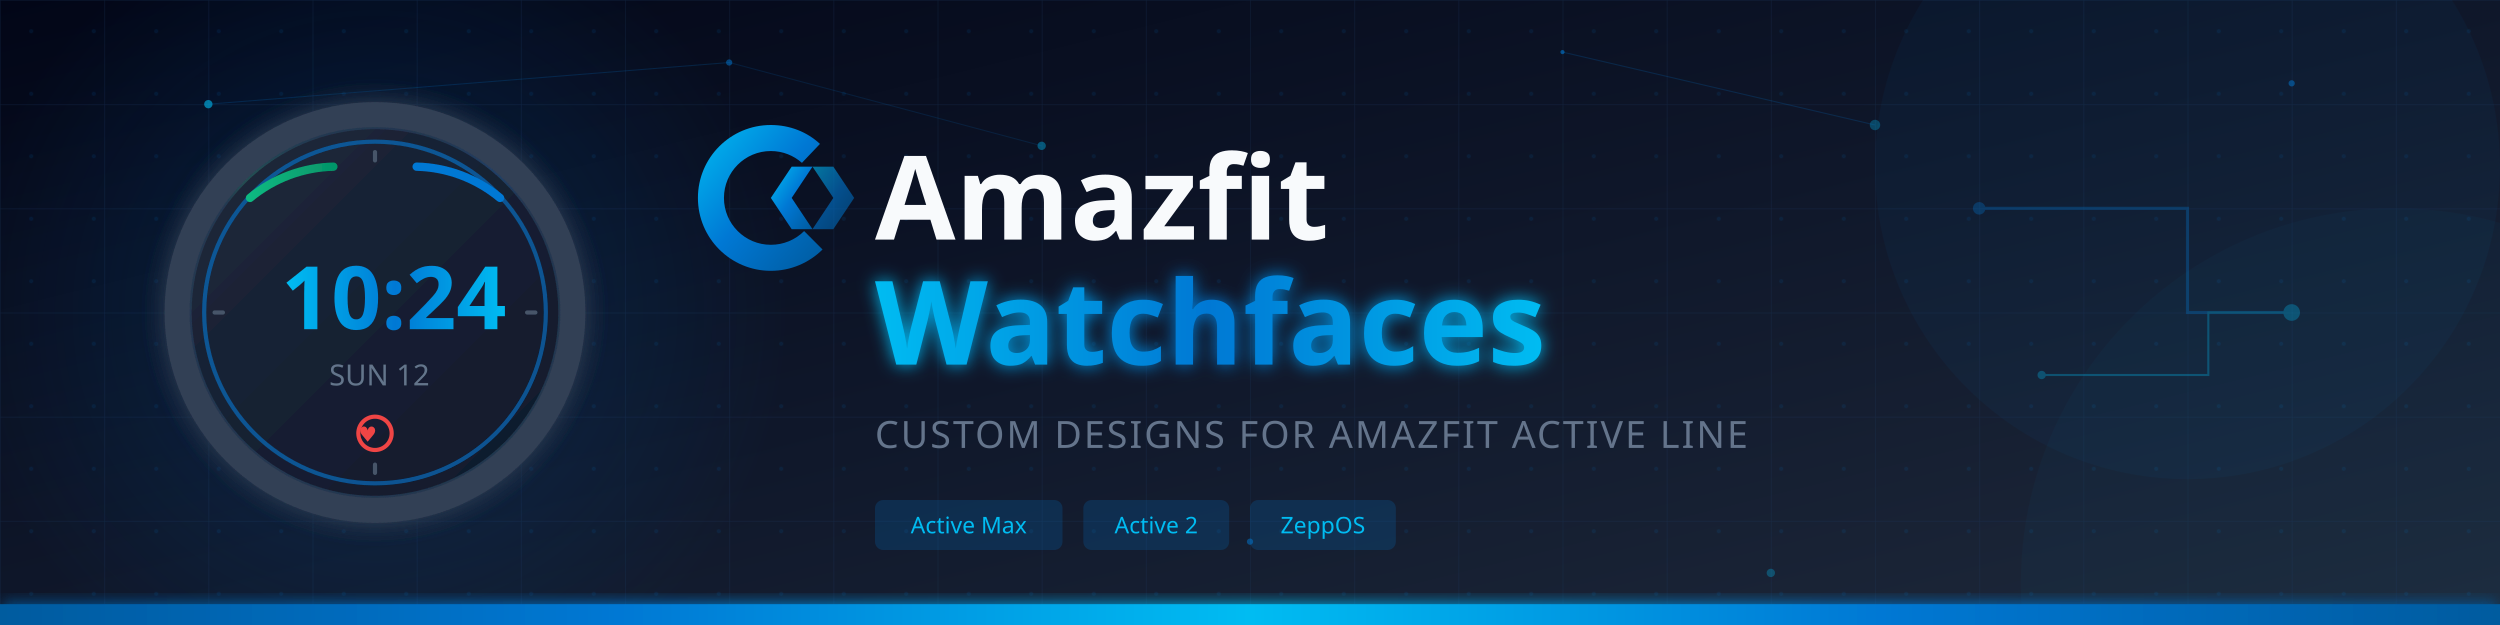
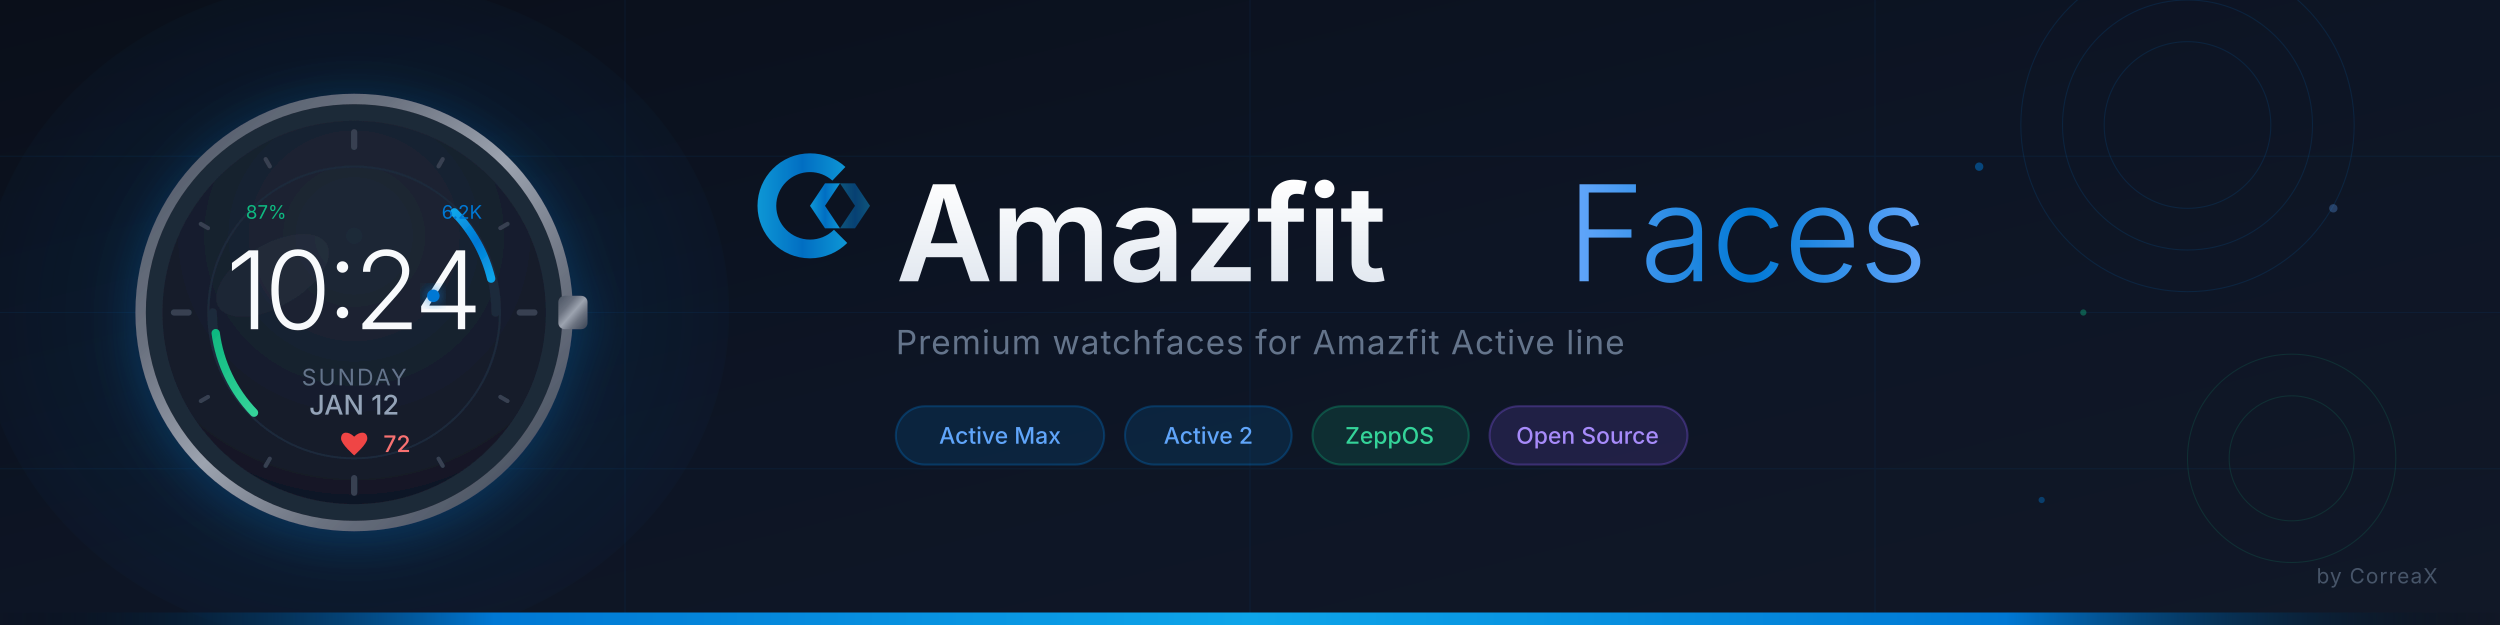
<svg xmlns="http://www.w3.org/2000/svg" viewBox="0 0 1200 300">
  <defs>
    <linearGradient id="bgGrad" x1="0%" y1="0%" x2="100%" y2="100%">
-       <stop offset="0%" stop-color="#020617" />
-       <stop offset="50%" stop-color="#0f172a" />
-       <stop offset="100%" stop-color="#1e293b" />
+       <stop offset="0%" stop-color="#0a0f1a" />
+       <stop offset="50%" stop-color="#0d1525" />
+       <stop offset="100%" stop-color="#111827" />
    </linearGradient>
-     <linearGradient id="logoGrad" x1="0%" y1="0%" x2="100%" y2="100%">
-       <stop offset="0%" stop-color="#00bcf2" />
+     <linearGradient id="caseGrad" x1="0%" y1="0%" x2="100%" y2="100%">
+       <stop offset="0%" stop-color="#4b5563" />
+       <stop offset="30%" stop-color="#6b7280" />
+       <stop offset="50%" stop-color="#9ca3af" />
+       <stop offset="70%" stop-color="#6b7280" />
+       <stop offset="100%" stop-color="#374151" />
+     </linearGradient>
+     <radialGradient id="faceGrad" cx="50%" cy="30%" r="70%">
+       <stop offset="0%" stop-color="#1f2937" />
+       <stop offset="100%" stop-color="#111827" />
+     </radialGradient>
+     <linearGradient id="azureGrad" x1="0%" y1="0%" x2="100%" y2="0%">
+       <stop offset="0%" stop-color="#0ea5e9" />
      <stop offset="50%" stop-color="#0078d4" />
-       <stop offset="100%" stop-color="#005a9e" />
+       <stop offset="100%" stop-color="#0ea5e9" />
    </linearGradient>
-     <linearGradient id="watchGrad" x1="0%" y1="0%" x2="100%" y2="100%">
-       <stop offset="0%" stop-color="#1e293b" />
-       <stop offset="100%" stop-color="#0f172a" />
+     <linearGradient id="emeraldGrad" x1="0%" y1="0%" x2="100%" y2="0%">
+       <stop offset="0%" stop-color="#34d399" />
+       <stop offset="100%" stop-color="#10b981" />
    </linearGradient>
    <linearGradient id="textGrad" x1="0%" y1="0%" x2="100%" y2="0%">
-       <stop offset="0%" stop-color="#00bcf2" />
+       <stop offset="0%" stop-color="#60a5fa" />
      <stop offset="50%" stop-color="#0078d4" />
-       <stop offset="100%" stop-color="#00bcf2" />
+       <stop offset="100%" stop-color="#60a5fa" />
    </linearGradient>
-     <filter id="glow" x="-50%" y="-50%" width="200%" height="200%">
-       <feGaussianBlur stdDeviation="4" result="coloredBlur" />
+     <linearGradient id="titleGrad" x1="0%" y1="0%" x2="0%" y2="100%">
+       <stop offset="0%" stop-color="#ffffff" />
+       <stop offset="100%" stop-color="#e2e8f0" />
+     </linearGradient>
+     <filter id="softGlow" x="-50%" y="-50%" width="200%" height="200%">
+       <feGaussianBlur stdDeviation="3" result="blur" />
      <feMerge>
-         <feMergeNode in="coloredBlur" />
+         <feMergeNode in="blur" />
        <feMergeNode in="SourceGraphic" />
      </feMerge>
    </filter>
-     <filter id="watchGlow" x="-50%" y="-50%" width="200%" height="200%">
-       <feGaussianBlur stdDeviation="6" result="blur1" />
-       <feMerge>
-         <feMergeNode in="blur1" />
-         <feMergeNode in="SourceGraphic" />
-       </feMerge>
+     <filter id="watchShadow" x="-50%" y="-50%" width="200%" height="200%">
+       <feDropShadow dx="0" dy="4" stdDeviation="12" flood-color="#0078d4" flood-opacity="0.3" />
    </filter>
-     <radialGradient id="watchBackGlow" cx="50%" cy="50%" r="50%">
-       <stop offset="0%" stop-color="#0078d4" stop-opacity="0.4" />
-       <stop offset="50%" stop-color="#0078d4" stop-opacity="0.1" />
+     <radialGradient id="ambientGlow" cx="50%" cy="50%" r="60%">
+       <stop offset="0%" stop-color="#0078d4" stop-opacity="0.15" />
      <stop offset="100%" stop-color="#0078d4" stop-opacity="0" />
    </radialGradient>
-     <pattern id="grid" width="50" height="50" patternUnits="userSpaceOnUse">
-       <path d="M 50 0 L 0 0 0 50" fill="none" stroke="#1e3a5f" stroke-width="0.5" opacity="0.4" />
-     </pattern>
-     <pattern id="dots" width="30" height="30" patternUnits="userSpaceOnUse">
-       <circle cx="15" cy="15" r="1" fill="#0078d4" opacity="0.2" />
-     </pattern>
    <linearGradient id="accentGrad" x1="0%" y1="0%" x2="100%" y2="0%">
-       <stop offset="0%" stop-color="#005a9e" />
-       <stop offset="25%" stop-color="#0078d4" />
-       <stop offset="50%" stop-color="#00bcf2" />
-       <stop offset="75%" stop-color="#0078d4" />
-       <stop offset="100%" stop-color="#005a9e" />
-     </linearGradient>
-     <linearGradient id="emeraldGrad" x1="0%" y1="0%" x2="100%" y2="0%">
-       <stop offset="0%" stop-color="#10b981" />
-       <stop offset="100%" stop-color="#059669" />
+       <stop offset="0%" stop-color="transparent" />
+       <stop offset="20%" stop-color="#0078d4" />
+       <stop offset="50%" stop-color="#0ea5e9" />
+       <stop offset="80%" stop-color="#0078d4" />
+       <stop offset="100%" stop-color="transparent" />
    </linearGradient>
  </defs>
  <rect width="1200" height="300" fill="url(#bgGrad)" />
-   <rect width="1200" height="300" fill="url(#grid)" />
-   <rect width="1200" height="300" fill="url(#dots)" opacity="0.5" />
-   <circle cx="180" cy="150" r="200" fill="url(#watchBackGlow)" />
-   <circle cx="1050" cy="80" r="150" fill="#0078d4" opacity="0.05" />
-   <circle cx="1150" cy="280" r="180" fill="#00bcf2" opacity="0.03" />
-   <circle cx="100" cy="50" r="2" fill="#00bcf2" opacity="0.6" />
-   <circle cx="350" cy="30" r="1.5" fill="#0078d4" opacity="0.5" />
-   <circle cx="500" cy="70" r="2" fill="#00bcf2" opacity="0.4" />
-   <circle cx="750" cy="25" r="1" fill="#0078d4" opacity="0.6" />
-   <circle cx="900" cy="60" r="2.5" fill="#00bcf2" opacity="0.3" />
-   <circle cx="1100" cy="40" r="1.5" fill="#0078d4" opacity="0.5" />
-   <circle cx="600" cy="260" r="1.5" fill="#0078d4" opacity="0.5" />
-   <circle cx="850" cy="275" r="2" fill="#00bcf2" opacity="0.3" />
-   <line x1="100" y1="50" x2="350" y2="30" stroke="#0078d4" stroke-width="0.5" opacity="0.2" />
-   <line x1="350" y1="30" x2="500" y2="70" stroke="#0078d4" stroke-width="0.5" opacity="0.15" />
-   <line x1="750" y1="25" x2="900" y2="60" stroke="#0078d4" stroke-width="0.5" opacity="0.2" />
-   <g transform="translate(180, 150)" filter="url(#watchGlow)">
-     <circle cx="0" cy="0" r="95" fill="none" stroke="#334155" stroke-width="12" />
-     <circle cx="0" cy="0" r="88" fill="url(#watchGrad)" />
-     <circle cx="0" cy="0" r="82" fill="none" stroke="#0078d4" stroke-width="2" opacity="0.6" />
-     <text x="-45" y="8" font-family="Segoe UI, system-ui, sans-serif" font-size="42" font-weight="700" fill="url(#textGrad)">10:24</text>
-     <text x="-22" y="35" font-family="Segoe UI, system-ui, sans-serif" font-size="14" fill="#64748b">SUN 12</text>
-     <path d="M -60 -55 A 65 65 0 0 1 -20 -70" fill="none" stroke="url(#emeraldGrad)" stroke-width="4" stroke-linecap="round" />
-     <path d="M 60 -55 A 65 65 0 0 0 20 -70" fill="none" stroke="#0078d4" stroke-width="4" stroke-linecap="round" />
-     <circle cx="0" cy="58" r="8" fill="none" stroke="#ef4444" stroke-width="2" />
-     <text x="-8" y="62" font-family="Segoe UI, system-ui, sans-serif" font-size="10" fill="#ef4444">♥</text>
-     <g fill="#475569">
-       <rect x="-1" y="-78" width="2" height="6" rx="1" />
-       <rect x="-1" y="72" width="2" height="6" rx="1" />
-       <rect x="-78" y="-1" width="6" height="2" ry="1" />
-       <rect x="72" y="-1" width="6" height="2" ry="1" />
+   <g opacity="0.08">
+     <line x1="0" y1="75" x2="1200" y2="75" stroke="#0078d4" stroke-width="0.5" />
+     <line x1="0" y1="150" x2="1200" y2="150" stroke="#0078d4" stroke-width="0.5" />
+     <line x1="0" y1="225" x2="1200" y2="225" stroke="#0078d4" stroke-width="0.5" />
+     <line x1="300" y1="0" x2="300" y2="300" stroke="#0078d4" stroke-width="0.5" />
+     <line x1="600" y1="0" x2="600" y2="300" stroke="#0078d4" stroke-width="0.5" />
+     <line x1="900" y1="0" x2="900" y2="300" stroke="#0078d4" stroke-width="0.5" />
+   </g>
+   <ellipse cx="170" cy="150" rx="180" ry="160" fill="url(#ambientGlow)" />
+   <g transform="translate(170, 150)" filter="url(#watchShadow)">
+     <circle cx="0" cy="0" r="105" fill="url(#caseGrad)" />
+     <circle cx="0" cy="0" r="100" fill="#1f2937" />
+     <rect x="98" y="-8" width="14" height="16" rx="3" fill="url(#caseGrad)" />
+     <circle cx="0" cy="0" r="92" fill="url(#faceGrad)" />
+     <g fill="#374151">
+       <rect x="-1.5" y="-88" width="3" height="10" rx="1.5" />
+       <rect x="-1.5" y="78" width="3" height="10" rx="1.5" />
+       <rect x="-88" y="-1.5" width="10" height="3" ry="1.5" />
+       <rect x="78" y="-1.5" width="10" height="3" ry="1.5" />
+       <g transform="rotate(30)">
+         <rect x="-1" y="-86" width="2" height="6" rx="1" />
+       </g>
+       <g transform="rotate(60)">
+         <rect x="-1" y="-86" width="2" height="6" rx="1" />
+       </g>
+       <g transform="rotate(120)">
+         <rect x="-1" y="-86" width="2" height="6" rx="1" />
+       </g>
+       <g transform="rotate(150)">
+         <rect x="-1" y="-86" width="2" height="6" rx="1" />
+       </g>
+       <g transform="rotate(210)">
+         <rect x="-1" y="-86" width="2" height="6" rx="1" />
+       </g>
+       <g transform="rotate(240)">
+         <rect x="-1" y="-86" width="2" height="6" rx="1" />
+       </g>
+       <g transform="rotate(300)">
+         <rect x="-1" y="-86" width="2" height="6" rx="1" />
+       </g>
+       <g transform="rotate(330)">
+         <rect x="-1" y="-86" width="2" height="6" rx="1" />
+       </g>
    </g>
+     <circle cx="0" cy="0" r="70" fill="none" stroke="#1e293b" stroke-width="1" />
+     <text x="0" y="8" font-family="SF Pro Display, Segoe UI, system-ui, sans-serif" font-size="52" font-weight="300" fill="#f8fafc" text-anchor="middle" letter-spacing="-2">10:24</text>
+     <circle cx="38" cy="-8" r="3" fill="#0078d4" filter="url(#softGlow)" />
+     <g transform="translate(0, 35)">
+       <text x="0" y="0" font-family="SF Pro Display, Segoe UI, system-ui, sans-serif" font-size="11" fill="#64748b" text-anchor="middle" letter-spacing="1">SUNDAY</text>
+       <text x="0" y="14" font-family="SF Pro Display, Segoe UI, system-ui, sans-serif" font-size="13" fill="#94a3b8" text-anchor="middle" font-weight="500">JAN 12</text>
+     </g>
+     <g transform="rotate(-135)">
+       <path d="M 0 -68 A 68 68 0 0 1 48 -48" fill="none" stroke="#1e293b" stroke-width="4" stroke-linecap="round" />
+       <path d="M 0 -68 A 68 68 0 0 1 40 -54" fill="none" stroke="url(#emeraldGrad)" stroke-width="4" stroke-linecap="round" />
+     </g>
+     <text x="-52" y="-45" font-family="SF Pro Display, Segoe UI, system-ui, sans-serif" font-size="9" fill="#10b981">87%</text>
+     <g transform="rotate(45)">
+       <path d="M 0 -68 A 68 68 0 0 1 48 -48" fill="none" stroke="#1e293b" stroke-width="4" stroke-linecap="round" />
+       <path d="M 0 -68 A 68 68 0 0 1 35 -58" fill="none" stroke="url(#azureGrad)" stroke-width="4" stroke-linecap="round" />
+     </g>
+     <text x="42" y="-45" font-family="SF Pro Display, Segoe UI, system-ui, sans-serif" font-size="9" fill="#0078d4">6.2K</text>
+     <g transform="translate(0, 65)">
+       <path d="M 0 -6 C -3 -9 -7 -9 -7 -5 C -7 -2 0 4 0 4 C 0 4 7 -2 7 -5 C 7 -9 3 -9 0 -6" fill="#ef4444" transform="scale(0.9)" />
+       <text x="14" y="2" font-family="SF Pro Display, Segoe UI, system-ui, sans-serif" font-size="11" fill="#f87171" font-weight="500">72</text>
+     </g>
+     <ellipse cx="-25" cy="-35" rx="30" ry="15" fill="white" opacity="0.03" transform="rotate(-30)" />
  </g>
-   <g transform="translate(330, 55) scale(2.5)">
-     <path d="M16 2C8.268 2 2 8.268 2 16s6.268 14 14 14c3.866 0 7.389-1.568 9.928-4.1l-3.535-3.536A9.002 9.002 0 0116 25c-4.97 0-9-4.03-9-9s4.03-9 9-9c2.29 0 4.38.857 5.971 2.268l3.464-3.639C22.993 3.352 19.66 2 16 2z" fill="url(#logoGrad)" />
-     <path d="M20 10l-4 6 4 6h4l-4-6 4-6h-4z" fill="url(#logoGrad)" />
-     <path d="M24 10l4 6-4 6h4l4-6-4-6h-4z" fill="url(#logoGrad)" opacity="0.6" />
+   <g transform="translate(360, 70) scale(1.8)" opacity="0.9">
+     <path d="M16 2C8.268 2 2 8.268 2 16s6.268 14 14 14c3.866 0 7.389-1.568 9.928-4.1l-3.535-3.536A9.002 9.002 0 0116 25c-4.97 0-9-4.03-9-9s4.03-9 9-9c2.29 0 4.38.857 5.971 2.268l3.464-3.639C22.993 3.352 19.66 2 16 2z" fill="url(#azureGrad)" />
+     <path d="M20 10l-4 6 4 6h4l-4-6 4-6h-4z" fill="url(#azureGrad)" />
+     <path d="M24 10l4 6-4 6h4l4-6-4-6h-4z" fill="url(#azureGrad)" opacity="0.5" />
  </g>
-   <text x="420" y="115" font-family="Segoe UI, system-ui, sans-serif" font-size="56" font-weight="700" fill="#f8fafc">Amazfit</text>
-   <text x="420" y="175" font-family="Segoe UI, system-ui, sans-serif" font-size="56" font-weight="700" fill="url(#textGrad)" filter="url(#glow)">Watchfaces</text>
-   <text x="420" y="215" font-family="Segoe UI, system-ui, sans-serif" font-size="18" fill="#64748b" letter-spacing="1">CUSTOM DESIGNS FOR AMAZFIT ACTIVE LINE</text>
-   <g transform="translate(420, 240)">
-     <rect x="0" y="0" width="90" height="24" rx="4" fill="#0078d4" opacity="0.2" />
-     <text x="45" y="16" font-family="Segoe UI, system-ui, sans-serif" font-size="11" fill="#00bcf2" text-anchor="middle">Active Max</text>
-     <rect x="100" y="0" width="70" height="24" rx="4" fill="#0078d4" opacity="0.2" />
-     <text x="135" y="16" font-family="Segoe UI, system-ui, sans-serif" font-size="11" fill="#00bcf2" text-anchor="middle">Active 2</text>
-     <rect x="180" y="0" width="70" height="24" rx="4" fill="#0078d4" opacity="0.2" />
-     <text x="215" y="16" font-family="Segoe UI, system-ui, sans-serif" font-size="11" fill="#00bcf2" text-anchor="middle">ZeppOS</text>
+   <text x="430" y="135" font-family="SF Pro Display, Segoe UI, system-ui, sans-serif" font-size="64" font-weight="600" fill="url(#titleGrad)" letter-spacing="-1">Amazfit</text>
+   <text x="752" y="135" font-family="SF Pro Display, Segoe UI, system-ui, sans-serif" font-size="64" font-weight="300" fill="url(#textGrad)" letter-spacing="-1">Faces</text>
+   <text x="430" y="170" font-family="SF Pro Display, Segoe UI, system-ui, sans-serif" font-size="16" fill="#64748b" letter-spacing="0.5">Premium watchfaces for Amazfit Active line</text>
+   <g transform="translate(430, 195)">
+     <rect x="0" y="0" width="100" height="28" rx="14" fill="#0078d4" fill-opacity="0.15" stroke="#0078d4" stroke-opacity="0.3" stroke-width="1" />
+     <text x="50" y="18" font-family="SF Pro Display, Segoe UI, system-ui, sans-serif" font-size="11" fill="#60a5fa" text-anchor="middle" font-weight="500">Active Max</text>
+     <rect x="110" y="0" width="80" height="28" rx="14" fill="#0078d4" fill-opacity="0.15" stroke="#0078d4" stroke-opacity="0.3" stroke-width="1" />
+     <text x="150" y="18" font-family="SF Pro Display, Segoe UI, system-ui, sans-serif" font-size="11" fill="#60a5fa" text-anchor="middle" font-weight="500">Active 2</text>
+     <rect x="200" y="0" width="75" height="28" rx="14" fill="#10b981" fill-opacity="0.15" stroke="#10b981" stroke-opacity="0.3" stroke-width="1" />
+     <text x="237" y="18" font-family="SF Pro Display, Segoe UI, system-ui, sans-serif" font-size="11" fill="#34d399" text-anchor="middle" font-weight="500">ZeppOS</text>
+     <rect x="285" y="0" width="95" height="28" rx="14" fill="#8b5cf6" fill-opacity="0.15" stroke="#8b5cf6" stroke-opacity="0.3" stroke-width="1" />
+     <text x="332" y="18" font-family="SF Pro Display, Segoe UI, system-ui, sans-serif" font-size="11" fill="#a78bfa" text-anchor="middle" font-weight="500">Open Source</text>
  </g>
-   <g opacity="0.3">
-     <path d="M950 100 h100 v50 h50" stroke="#0078d4" stroke-width="1.5" fill="none" />
-     <circle cx="950" cy="100" r="3" fill="#0078d4" />
-     <circle cx="1100" cy="150" r="4" fill="#00bcf2" />
-     <path d="M980 180 h80 v-30 h40" stroke="#00bcf2" stroke-width="1" fill="none" />
-     <circle cx="980" cy="180" r="2" fill="#00bcf2" />
+   <g opacity="0.15">
+     <circle cx="1050" cy="60" r="80" fill="none" stroke="#0078d4" stroke-width="0.5" />
+     <circle cx="1050" cy="60" r="60" fill="none" stroke="#0078d4" stroke-width="0.5" />
+     <circle cx="1050" cy="60" r="40" fill="none" stroke="#0078d4" stroke-width="0.5" />
+     <circle cx="1100" cy="220" r="50" fill="none" stroke="#10b981" stroke-width="0.5" />
+     <circle cx="1100" cy="220" r="30" fill="none" stroke="#10b981" stroke-width="0.5" />
  </g>
-   <rect x="0" y="290" width="1200" height="10" fill="url(#accentGrad)" filter="url(#glow)" />
+   <circle cx="950" cy="80" r="2" fill="#0078d4" opacity="0.5" />
+   <circle cx="1000" cy="150" r="1.5" fill="#10b981" opacity="0.4" />
+   <circle cx="1120" cy="100" r="2" fill="#60a5fa" opacity="0.3" />
+   <circle cx="980" cy="240" r="1.5" fill="#0078d4" opacity="0.4" />
+   <rect x="0" y="294" width="1200" height="6" fill="url(#accentGrad)" />
+   <text x="1170" y="280" font-family="SF Pro Display, Segoe UI, system-ui, sans-serif" font-size="10" fill="#475569" text-anchor="end" letter-spacing="0.5">by CorreaX</text>
</svg>
